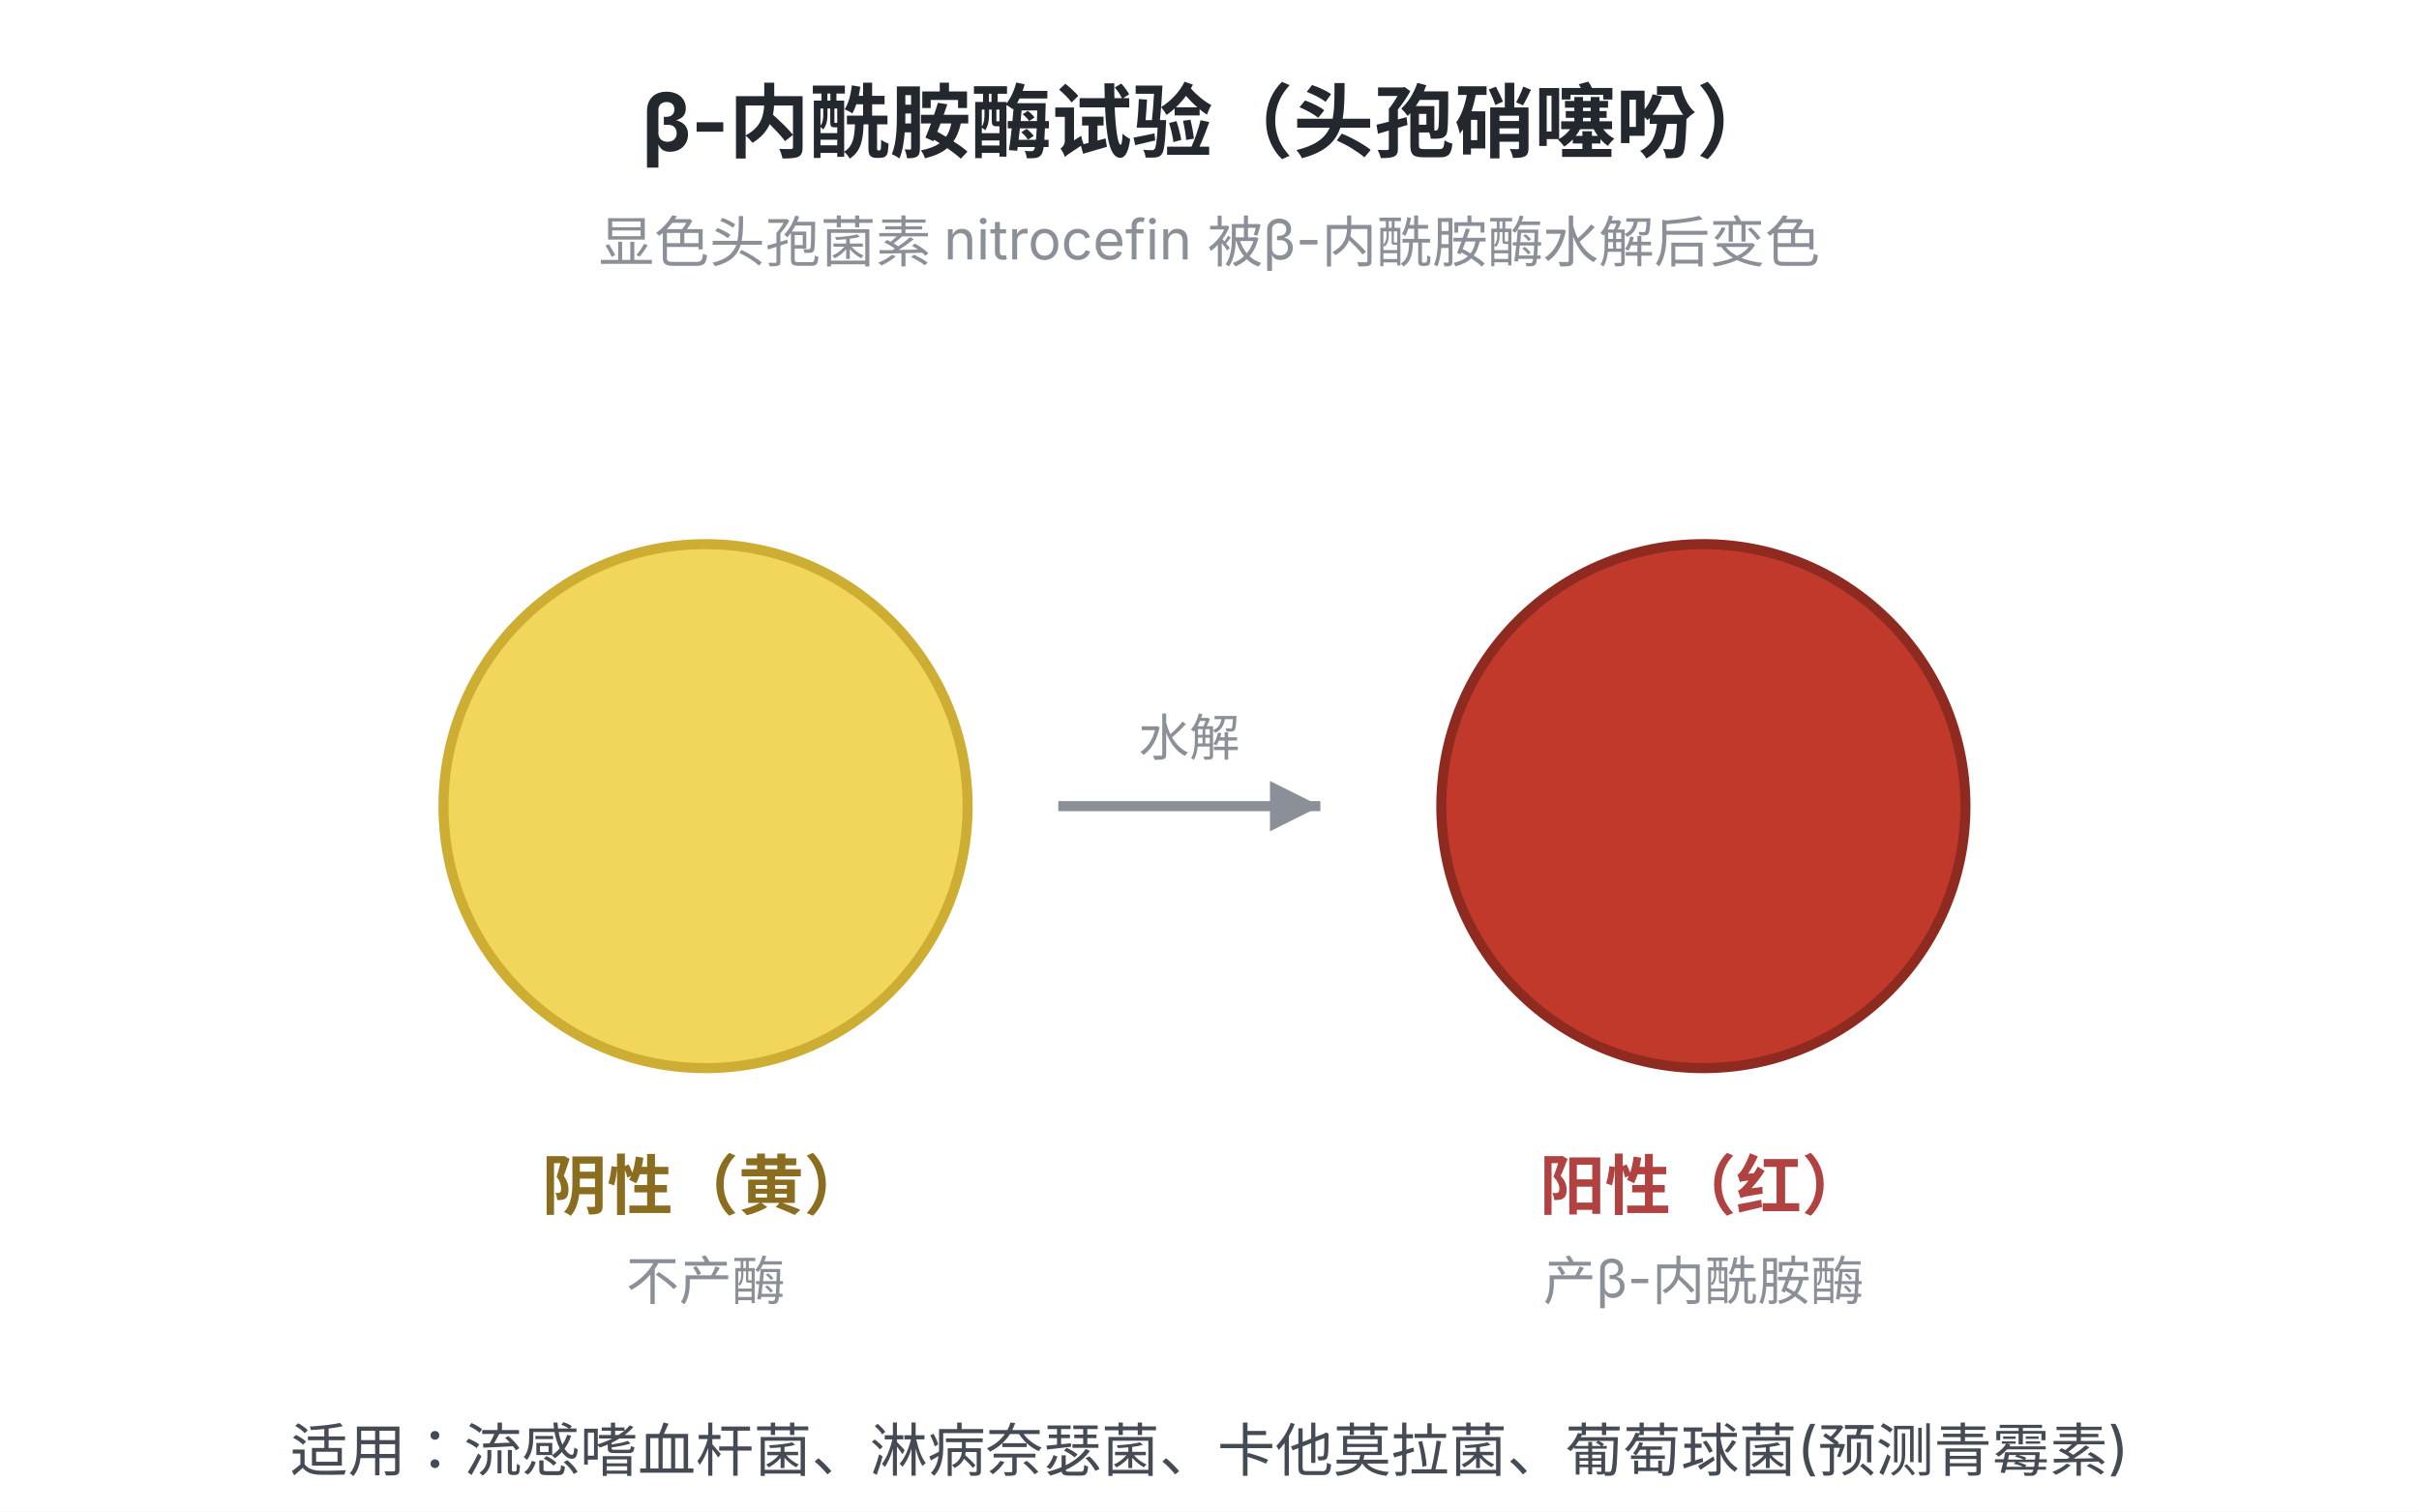
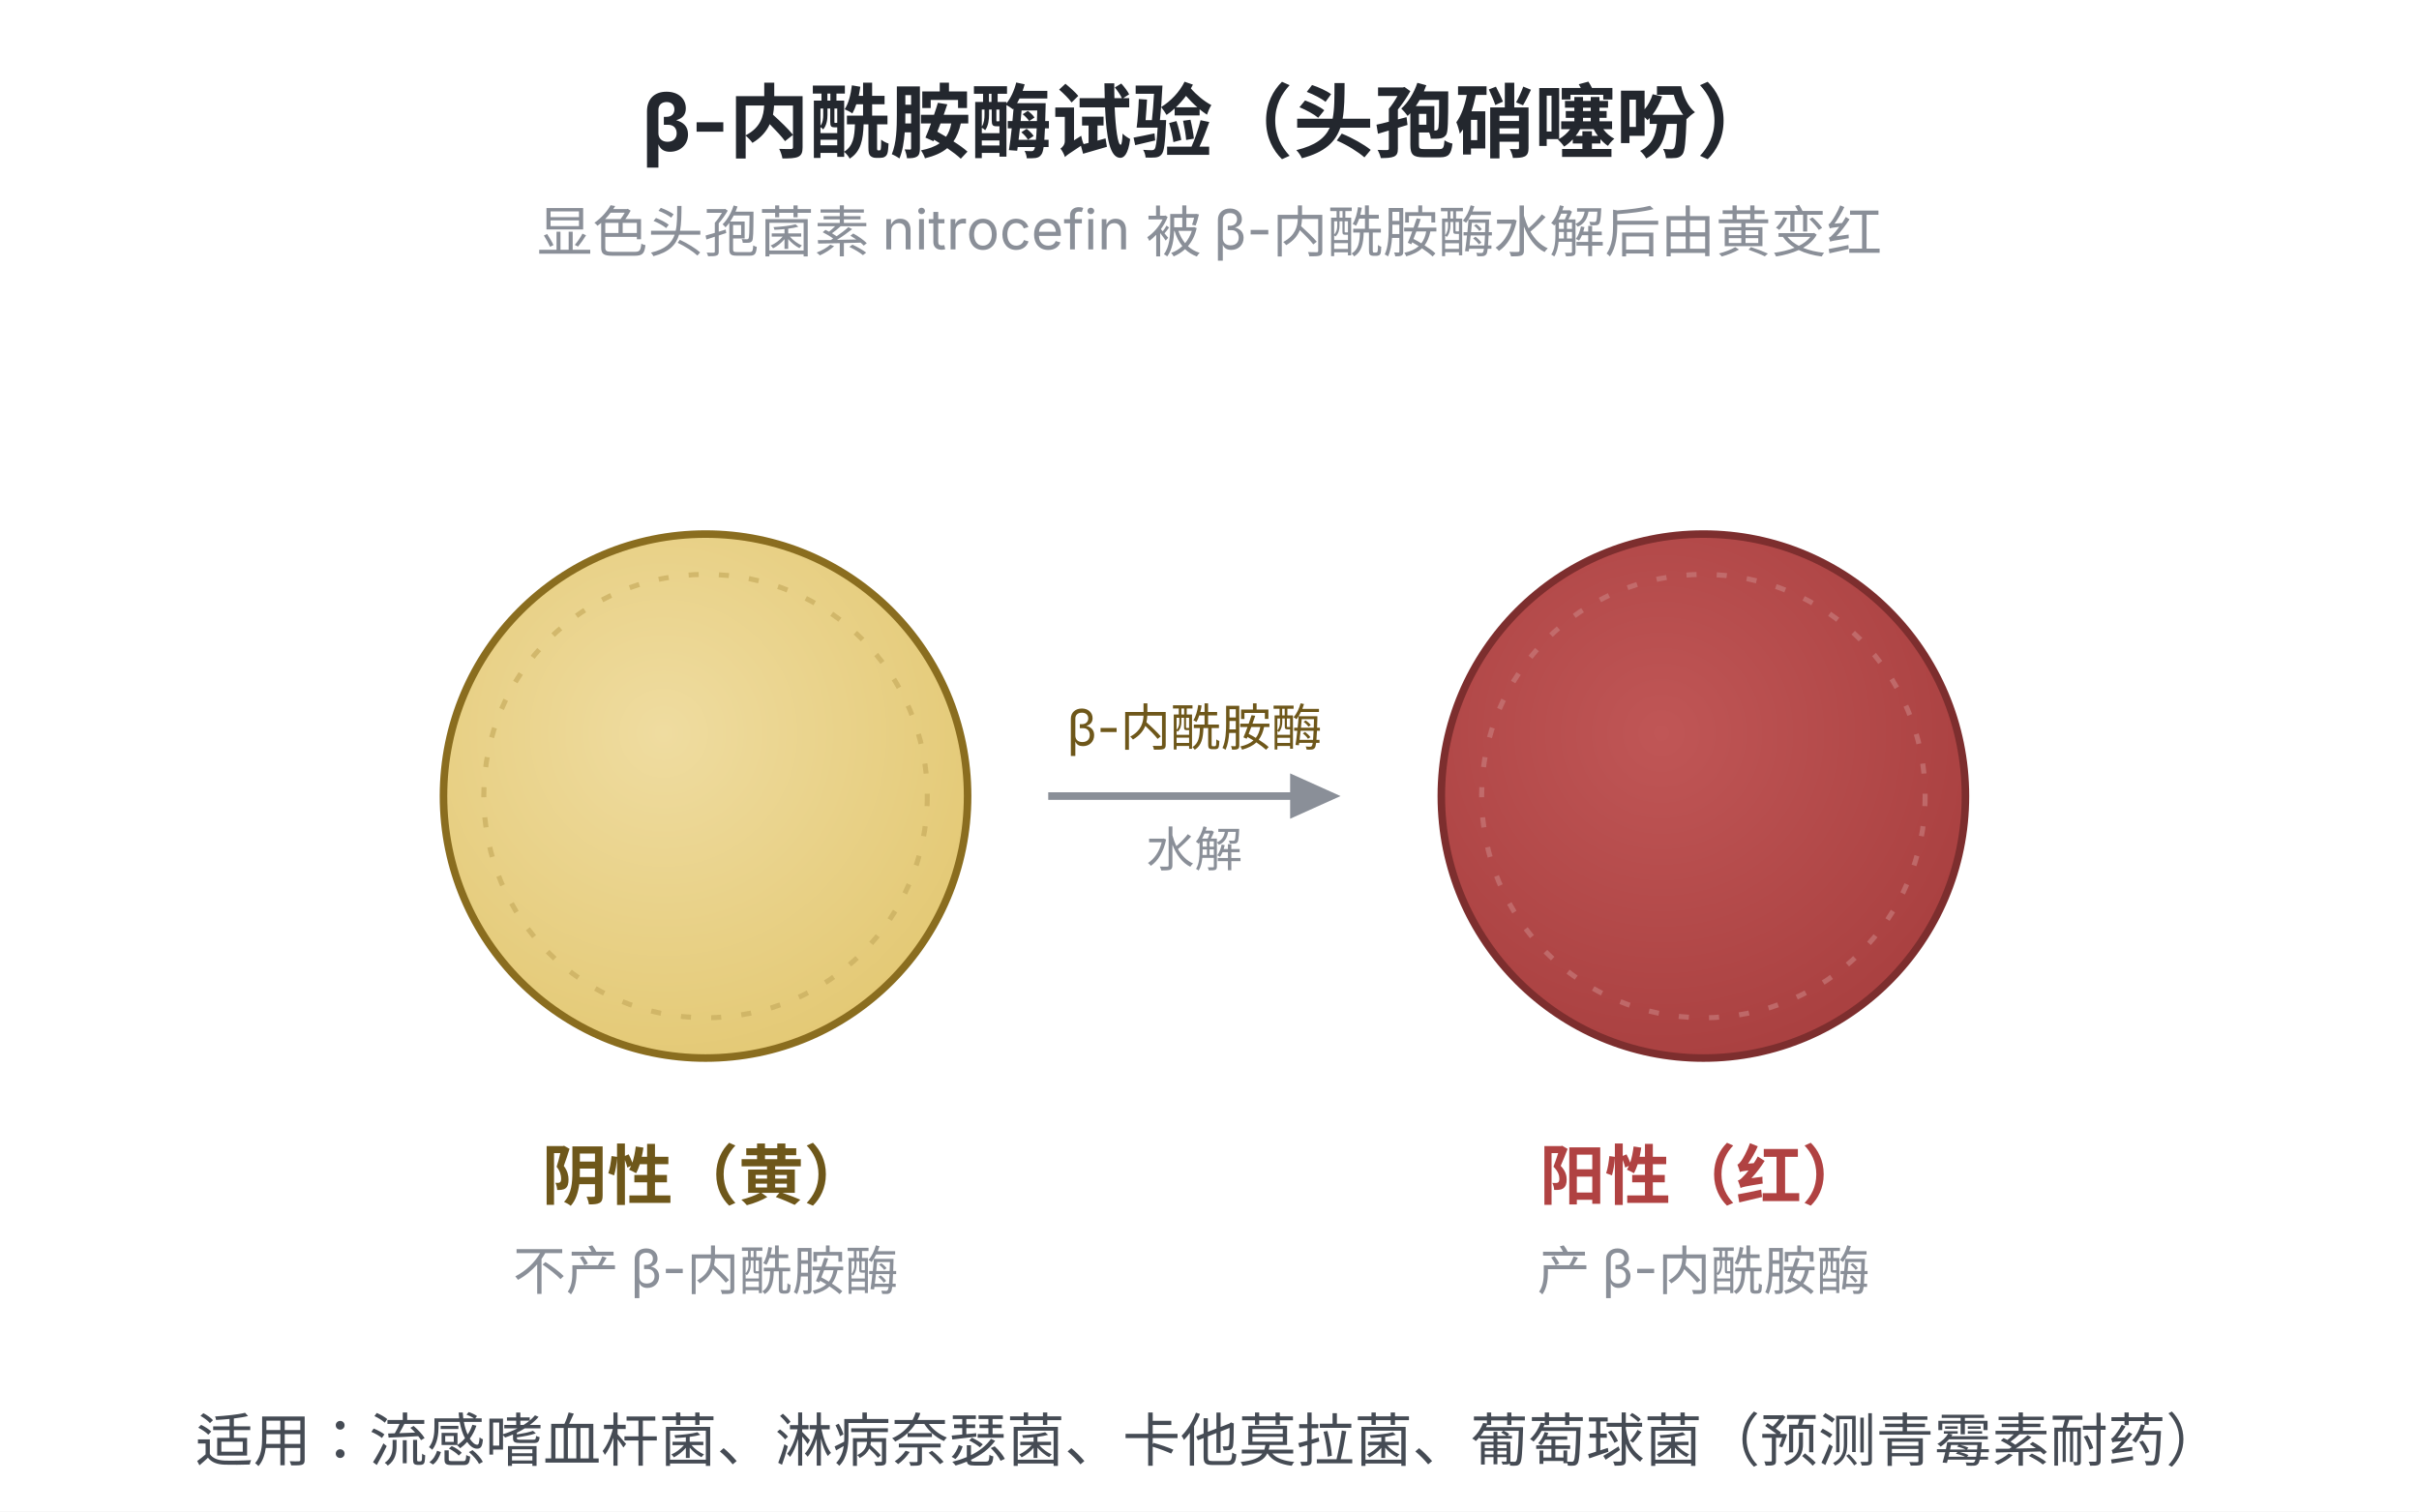
<svg xmlns="http://www.w3.org/2000/svg" viewBox="0 0 480 300" font-family="-apple-system,'PingFang SC','Microsoft YaHei',sans-serif">
+   <defs>
+     <radialGradient id="bl-neg" cx="42%" cy="38%" r="68%">
+       <stop offset="0%" stop-color="#efdca0" />
+       <stop offset="100%" stop-color="#e3c873" />
+     </radialGradient>
+     <radialGradient id="bl-pos" cx="42%" cy="38%" r="68%">
+       <stop offset="0%" stop-color="#c05656" />
+       <stop offset="100%" stop-color="#a83f3f" />
+     </radialGradient>
+   </defs>
  <rect width="480" height="300" fill="#ffffff" />
  <text x="240" y="30" text-anchor="middle" font-size="16" font-weight="700" fill="#23272e">β-内酰胺酶试验（头孢硝噻吩）</text>
-   <text x="240" y="52" text-anchor="middle" font-size="11" fill="#8a8f98">显色头孢菌素 nitrocefin 被β-内酰胺酶水解后变色</text>
-   <circle cx="140" cy="160" r="52" fill="#f2d65c" stroke="#cdae33" stroke-width="2" />
-   <text x="140" y="240" text-anchor="middle" font-size="13" font-weight="700" fill="#8a6d1f">阴性（黄）</text>
-   <text x="140" y="258" text-anchor="middle" font-size="10.5" fill="#8a8f98">不产酶</text>
-   <line x1="210" y1="160" x2="262" y2="160" stroke="#8a8f98" stroke-width="2" />
-   <polygon points="262,160 252,155 252,165" fill="#8a8f98" />
-   <text x="236" y="150" text-anchor="middle" font-size="10" fill="#8a8f98">水解</text>
-   <circle cx="338" cy="160" r="52" fill="#c0392b" stroke="#8f2a20" stroke-width="2" />
-   <text x="338" y="240" text-anchor="middle" font-size="13" font-weight="700" fill="#b04242">阳性（红）</text>
-   <text x="338" y="258" text-anchor="middle" font-size="10.5" fill="#8a8f98">产β-内酰胺酶</text>
-   <text x="240" y="292" text-anchor="middle" font-size="11.5" fill="#454b54">适用：流感嗜血杆菌、淋病奈瑟菌、卡他莫拉菌、葡萄球菌(预测青霉素)</text>
+   <text x="240" y="50" text-anchor="middle" font-size="11" fill="#8a8f98">显色头孢菌素 nitrocefin 被 β-内酰胺酶水解后由黄变红</text>
+   <g>
+     <circle cx="140" cy="158" r="52" fill="url(#bl-neg)" stroke="#8a6d1f" stroke-width="1.5" />
+     <circle cx="140" cy="158" r="44" fill="none" stroke="#c8ac5e" stroke-width="1" stroke-dasharray="2 4" opacity="0.7" />
+   </g>
+   <text x="140" y="238" text-anchor="middle" font-size="13" font-weight="700" fill="#6e571a">阴性（黄）</text>
+   <text x="140" y="256" text-anchor="middle" font-size="10.5" fill="#8a8f98">不产 β-内酰胺酶</text>
+   <line x1="208" y1="158" x2="262" y2="158" stroke="#8a8f98" stroke-width="1.5" />
+   <polygon points="266,158 256,153.5 256,162.5" fill="#8a8f98" />
+   <text x="237" y="148" text-anchor="middle" font-size="10" fill="#6e571a">β-内酰胺酶</text>
+   <text x="237" y="172" text-anchor="middle" font-size="9.5" fill="#8a8f98">水解</text>
+   <g>
+     <circle cx="338" cy="158" r="52" fill="url(#bl-pos)" stroke="#7d2e2e" stroke-width="1.5" />
+     <circle cx="338" cy="158" r="44" fill="none" stroke="#c98080" stroke-width="1" stroke-dasharray="2 4" opacity="0.6" />
+   </g>
+   <text x="338" y="238" text-anchor="middle" font-size="13" font-weight="700" fill="#b04242">阳性（红）</text>
+   <text x="338" y="256" text-anchor="middle" font-size="10.5" fill="#8a8f98">产 β-内酰胺酶</text>
+   <text x="240" y="290" text-anchor="middle" font-size="11.5" fill="#454b54">适用：流感嗜血杆菌、淋病奈瑟菌、卡他莫拉菌、葡萄球菌（预测青霉素耐药）</text>
</svg>
